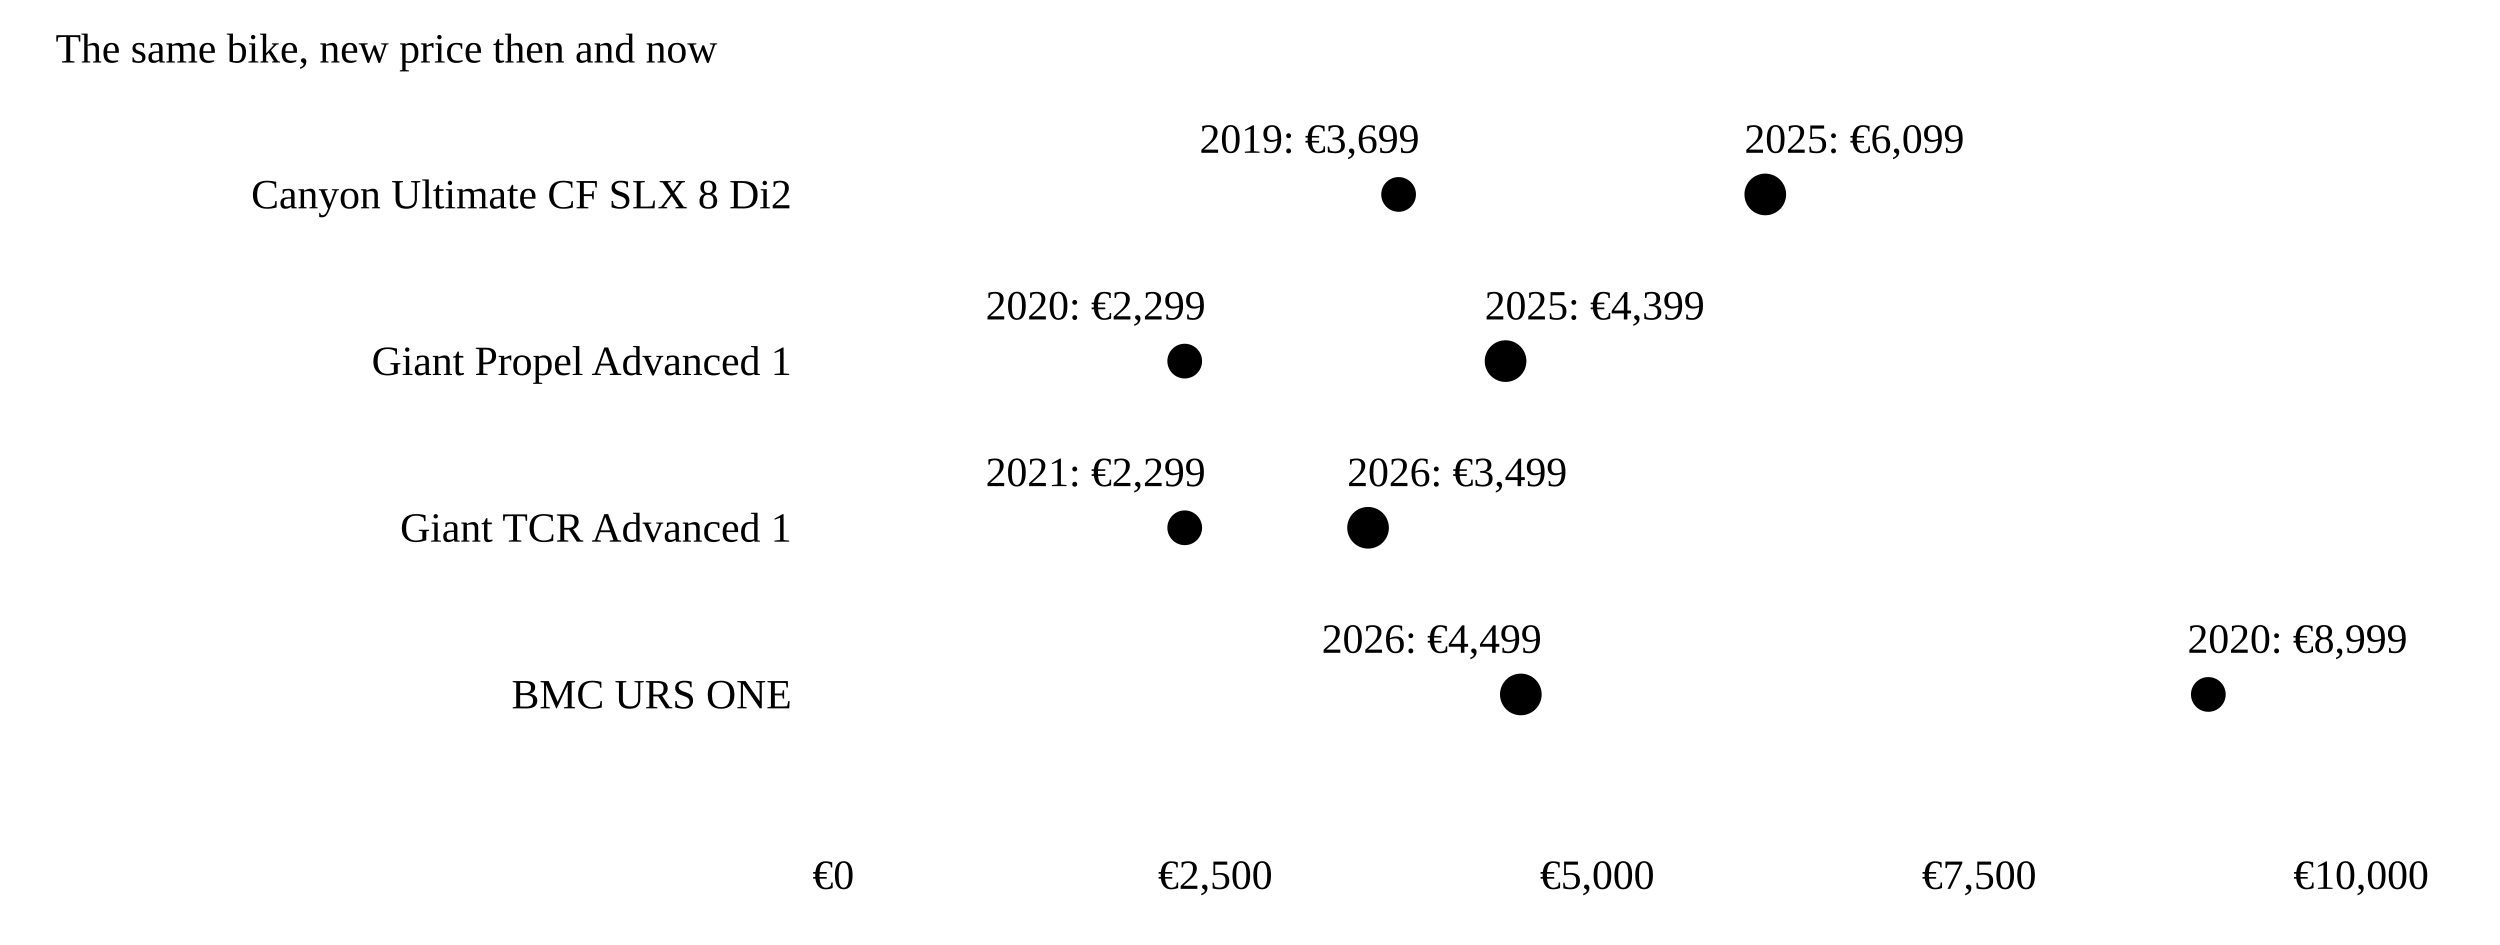
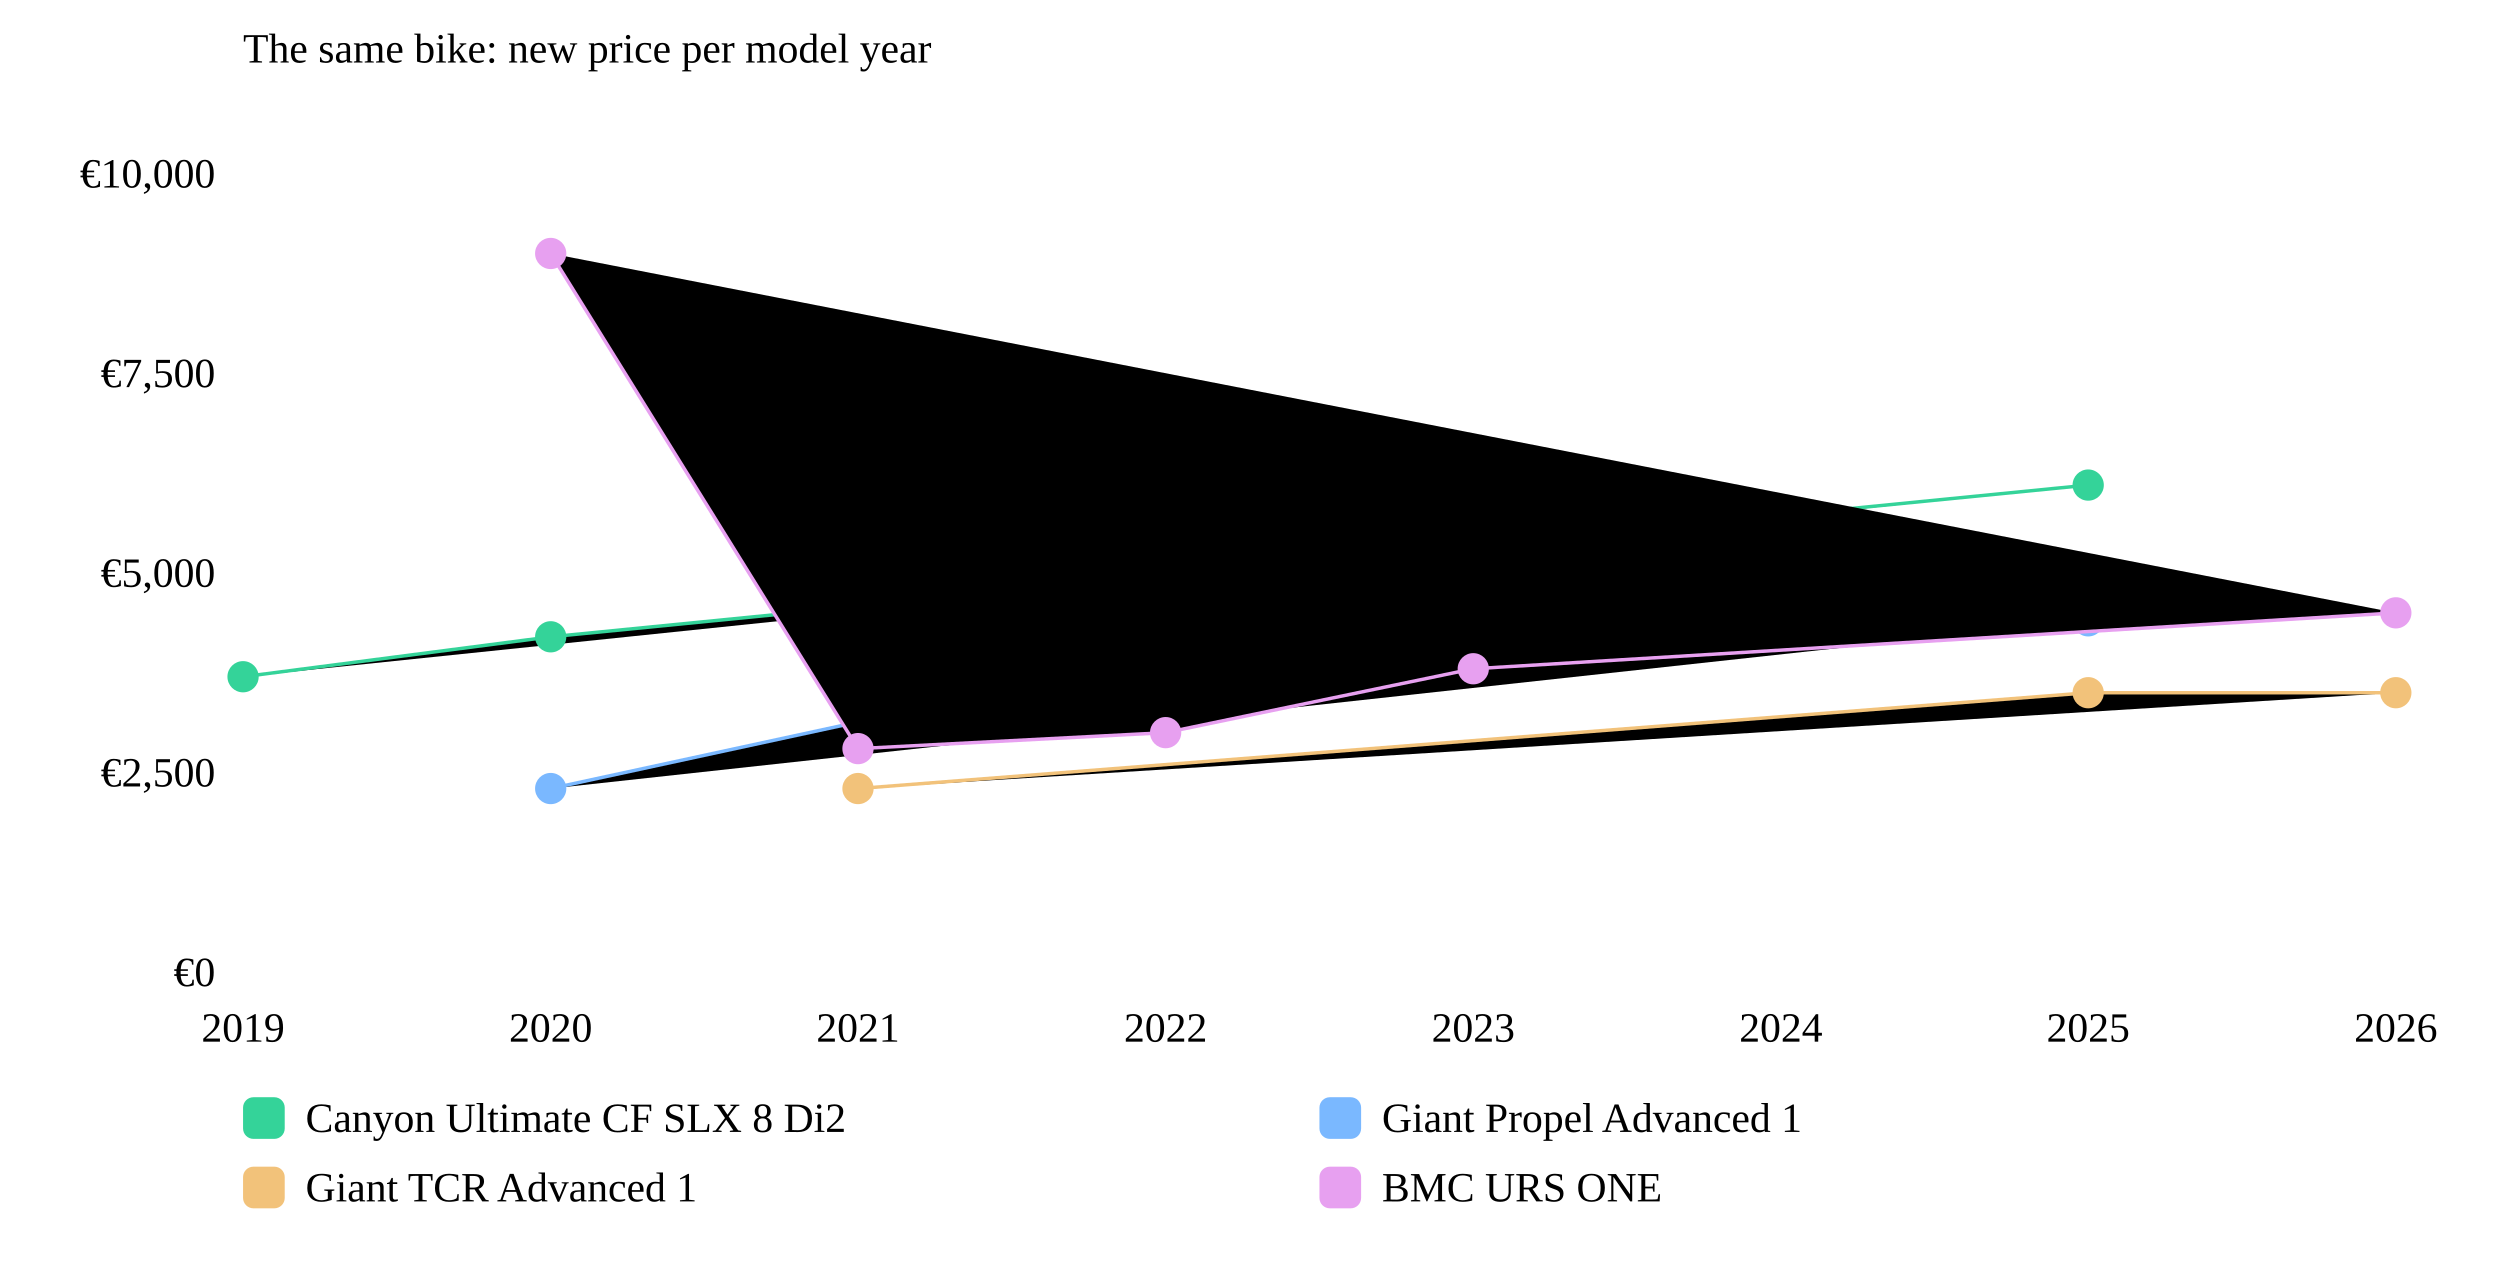
- <svg xmlns="http://www.w3.org/2000/svg" viewBox="0 0 720 272" role="img" aria-label="The same bike, new price then and now">
-   <text x="16.0" y="18.0" class="cap" text-anchor="start">The same bike, new price then and now</text>
-   <line x1="240.0" y1="36" x2="240.0" y2="238" class="grid" />
-   <text x="240.0" y="256.0" class="tick" text-anchor="middle">€0</text>
-   <line x1="350.0" y1="36" x2="350.0" y2="238" class="grid" />
-   <text x="350.0" y="256.0" class="tick" text-anchor="middle">€2,500</text>
-   <line x1="460.0" y1="36" x2="460.0" y2="238" class="grid" />
-   <text x="460.0" y="256.0" class="tick" text-anchor="middle">€5,000</text>
-   <line x1="570.0" y1="36" x2="570.0" y2="238" class="grid" />
-   <text x="570.0" y="256.0" class="tick" text-anchor="middle">€7,500</text>
-   <line x1="680.0" y1="36" x2="680.0" y2="238" class="grid" />
-   <text x="680.0" y="256.0" class="tick" text-anchor="middle">€10,000</text>
-   <text x="228.0" y="60.0" class="lbl" text-anchor="end">Canyon Ultimate CF SLX 8 Di2</text>
-   <line x1="402.8" y1="56" x2="508.4" y2="56" class="up" />
-   <circle cx="402.8" cy="56" r="5" class="then" />
-   <circle cx="508.4" cy="56" r="6" class="up-dot" />
-   <text x="408.8" y="44.0" class="val" text-anchor="end">2019: €3,699</text>
-   <text x="502.4" y="44.0" class="val" text-anchor="start">2025: €6,099</text>
-   <text x="228.0" y="108.0" class="lbl" text-anchor="end">Giant Propel Advanced 1</text>
-   <line x1="341.2" y1="104" x2="433.6" y2="104" class="up" />
-   <circle cx="341.2" cy="104" r="5" class="then" />
-   <circle cx="433.6" cy="104" r="6" class="up-dot" />
-   <text x="347.2" y="92.0" class="val" text-anchor="end">2020: €2,299</text>
-   <text x="427.6" y="92.0" class="val" text-anchor="start">2025: €4,399</text>
-   <text x="228.0" y="156.0" class="lbl" text-anchor="end">Giant TCR Advanced 1</text>
-   <line x1="341.2" y1="152" x2="394.0" y2="152" class="up" />
-   <circle cx="341.2" cy="152" r="5" class="then" />
-   <circle cx="394.0" cy="152" r="6" class="up-dot" />
-   <text x="347.2" y="140.0" class="val" text-anchor="end">2021: €2,299</text>
-   <text x="388.0" y="140.0" class="val" text-anchor="start">2026: €3,499</text>
-   <text x="228.0" y="204.0" class="lbl" text-anchor="end">BMC URS ONE</text>
-   <line x1="636.0" y1="200" x2="438.0" y2="200" class="down" />
-   <circle cx="636.0" cy="200" r="5" class="then" />
-   <circle cx="438.0" cy="200" r="6" class="down-dot" />
-   <text x="444.0" y="188.0" class="val" text-anchor="end">2026: €4,499</text>
-   <text x="630.0" y="188.0" class="val" text-anchor="start">2020: €8,999</text>
+ <svg xmlns="http://www.w3.org/2000/svg" viewBox="0 0 720 366" role="img" aria-label="The same bike: new price per model year" data-series="{&quot;title&quot;: &quot;The same bike: new price per model year&quot;, &quot;series&quot;: [{&quot;label&quot;: &quot;Canyon Ultimate CF SLX 8 Di2&quot;, &quot;points&quot;: [[2019, 3699], [2020, 4199], [2025, 6099]]}, {&quot;label&quot;: &quot;Giant Propel Advanced 1&quot;, &quot;points&quot;: [[2020, 2299], [2023, 4799], [2024, 4799], [2025, 4399]]}, {&quot;label&quot;: &quot;Giant TCR Advanced 1&quot;, &quot;points&quot;: [[2021, 2299], [2025, 3499], [2026, 3499]]}, {&quot;label&quot;: &quot;BMC URS ONE&quot;, &quot;points&quot;: [[2020, 8999], [2021, 2799], [2022, 2999], [2023, 3799], [2026, 4499]]}]}">
+   <text x="70.0" y="18.0" class="cap" text-anchor="start">The same bike: new price per model year</text>
+   <line x1="70" y1="280.0" x2="690" y2="280.0" class="grid" />
+   <text x="62.0" y="284.0" class="tick" text-anchor="end">€0</text>
+   <line x1="70" y1="222.5" x2="690" y2="222.5" class="grid" />
+   <text x="62.0" y="226.5" class="tick" text-anchor="end">€2,500</text>
+   <line x1="70" y1="165.0" x2="690" y2="165.0" class="grid" />
+   <text x="62.0" y="169.0" class="tick" text-anchor="end">€5,000</text>
+   <line x1="70" y1="107.5" x2="690" y2="107.5" class="grid" />
+   <text x="62.0" y="111.5" class="tick" text-anchor="end">€7,500</text>
+   <line x1="70" y1="50.0" x2="690" y2="50.0" class="grid" />
+   <text x="62.0" y="54.0" class="tick" text-anchor="end">€10,000</text>
+   <text x="70.0" y="300.0" class="tick" text-anchor="middle">2019</text>
+   <text x="158.6" y="300.0" class="tick" text-anchor="middle">2020</text>
+   <text x="247.1" y="300.0" class="tick" text-anchor="middle">2021</text>
+   <text x="335.7" y="300.0" class="tick" text-anchor="middle">2022</text>
+   <text x="424.3" y="300.0" class="tick" text-anchor="middle">2023</text>
+   <text x="512.9" y="300.0" class="tick" text-anchor="middle">2024</text>
+   <text x="601.4" y="300.0" class="tick" text-anchor="middle">2025</text>
+   <text x="690.0" y="300.0" class="tick" text-anchor="middle">2026</text>
+   <polyline points="70.0,194.9 158.6,183.4 601.4,139.7" class="yline" style="stroke:#34D399" />
+   <circle cx="70.0" cy="194.9" r="4.5" class="ydot" style="fill:#34D399" />
+   <circle cx="158.6" cy="183.4" r="4.5" class="ydot" style="fill:#34D399" />
+   <circle cx="601.4" cy="139.7" r="4.5" class="ydot" style="fill:#34D399" />
+   <rect x="70" y="316" width="12" height="12" rx="3" style="fill:#34D399" />
+   <text x="88.0" y="326.0" class="tick" text-anchor="start">Canyon Ultimate CF SLX 8 Di2</text>
+   <polyline points="158.6,227.1 424.3,169.6 512.9,169.6 601.4,178.8" class="yline" style="stroke:#7AB8FF" />
+   <circle cx="158.6" cy="227.1" r="4.5" class="ydot" style="fill:#7AB8FF" />
+   <circle cx="424.3" cy="169.6" r="4.5" class="ydot" style="fill:#7AB8FF" />
+   <circle cx="512.9" cy="169.6" r="4.5" class="ydot" style="fill:#7AB8FF" />
+   <circle cx="601.4" cy="178.8" r="4.5" class="ydot" style="fill:#7AB8FF" />
+   <rect x="380" y="316" width="12" height="12" rx="3" style="fill:#7AB8FF" />
+   <text x="398.0" y="326.0" class="tick" text-anchor="start">Giant Propel Advanced 1</text>
+   <polyline points="247.1,227.1 601.4,199.5 690.0,199.5" class="yline" style="stroke:#F2C27A" />
+   <circle cx="247.1" cy="227.1" r="4.5" class="ydot" style="fill:#F2C27A" />
+   <circle cx="601.4" cy="199.5" r="4.5" class="ydot" style="fill:#F2C27A" />
+   <circle cx="690.0" cy="199.5" r="4.5" class="ydot" style="fill:#F2C27A" />
+   <rect x="70" y="336" width="12" height="12" rx="3" style="fill:#F2C27A" />
+   <text x="88.0" y="346.0" class="tick" text-anchor="start">Giant TCR Advanced 1</text>
+   <polyline points="158.6,73.0 247.1,215.6 335.7,211.0 424.3,192.6 690.0,176.5" class="yline" style="stroke:#E7A0F0" />
+   <circle cx="158.6" cy="73.0" r="4.5" class="ydot" style="fill:#E7A0F0" />
+   <circle cx="247.1" cy="215.6" r="4.5" class="ydot" style="fill:#E7A0F0" />
+   <circle cx="335.7" cy="211.0" r="4.5" class="ydot" style="fill:#E7A0F0" />
+   <circle cx="424.3" cy="192.6" r="4.5" class="ydot" style="fill:#E7A0F0" />
+   <circle cx="690.0" cy="176.5" r="4.5" class="ydot" style="fill:#E7A0F0" />
+   <rect x="380" y="336" width="12" height="12" rx="3" style="fill:#E7A0F0" />
+   <text x="398.0" y="346.0" class="tick" text-anchor="start">BMC URS ONE</text>
</svg>
